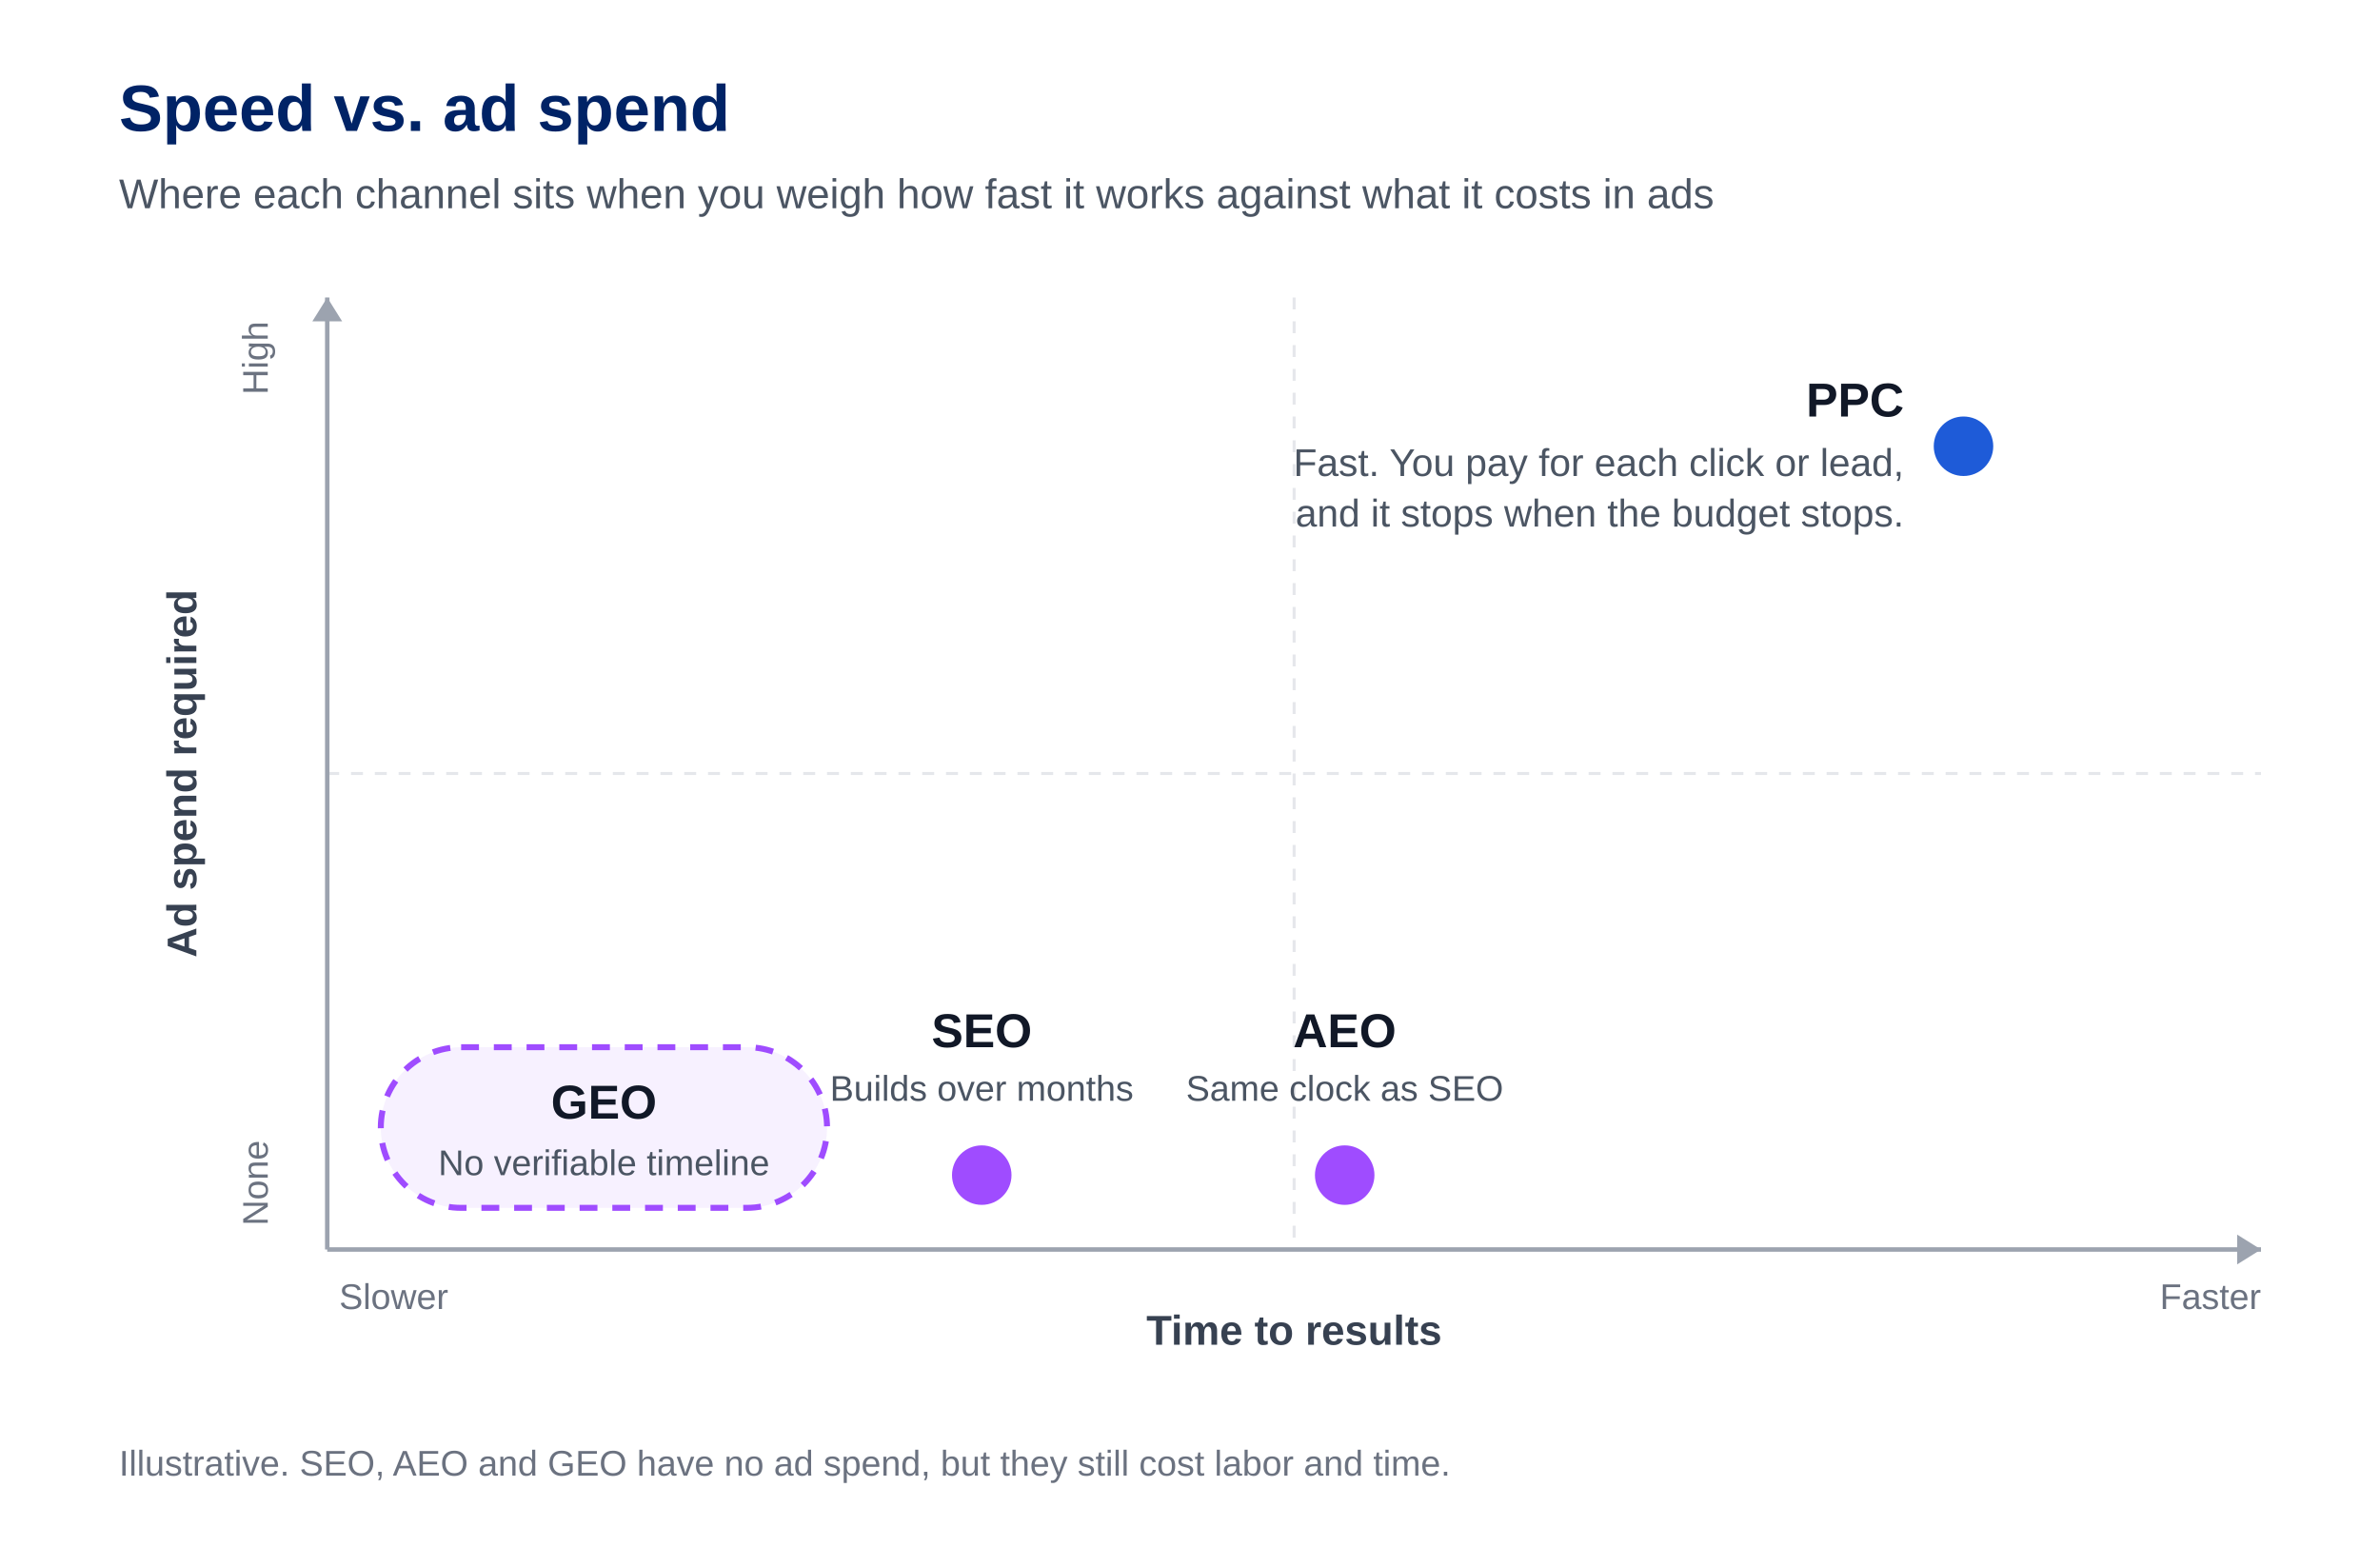
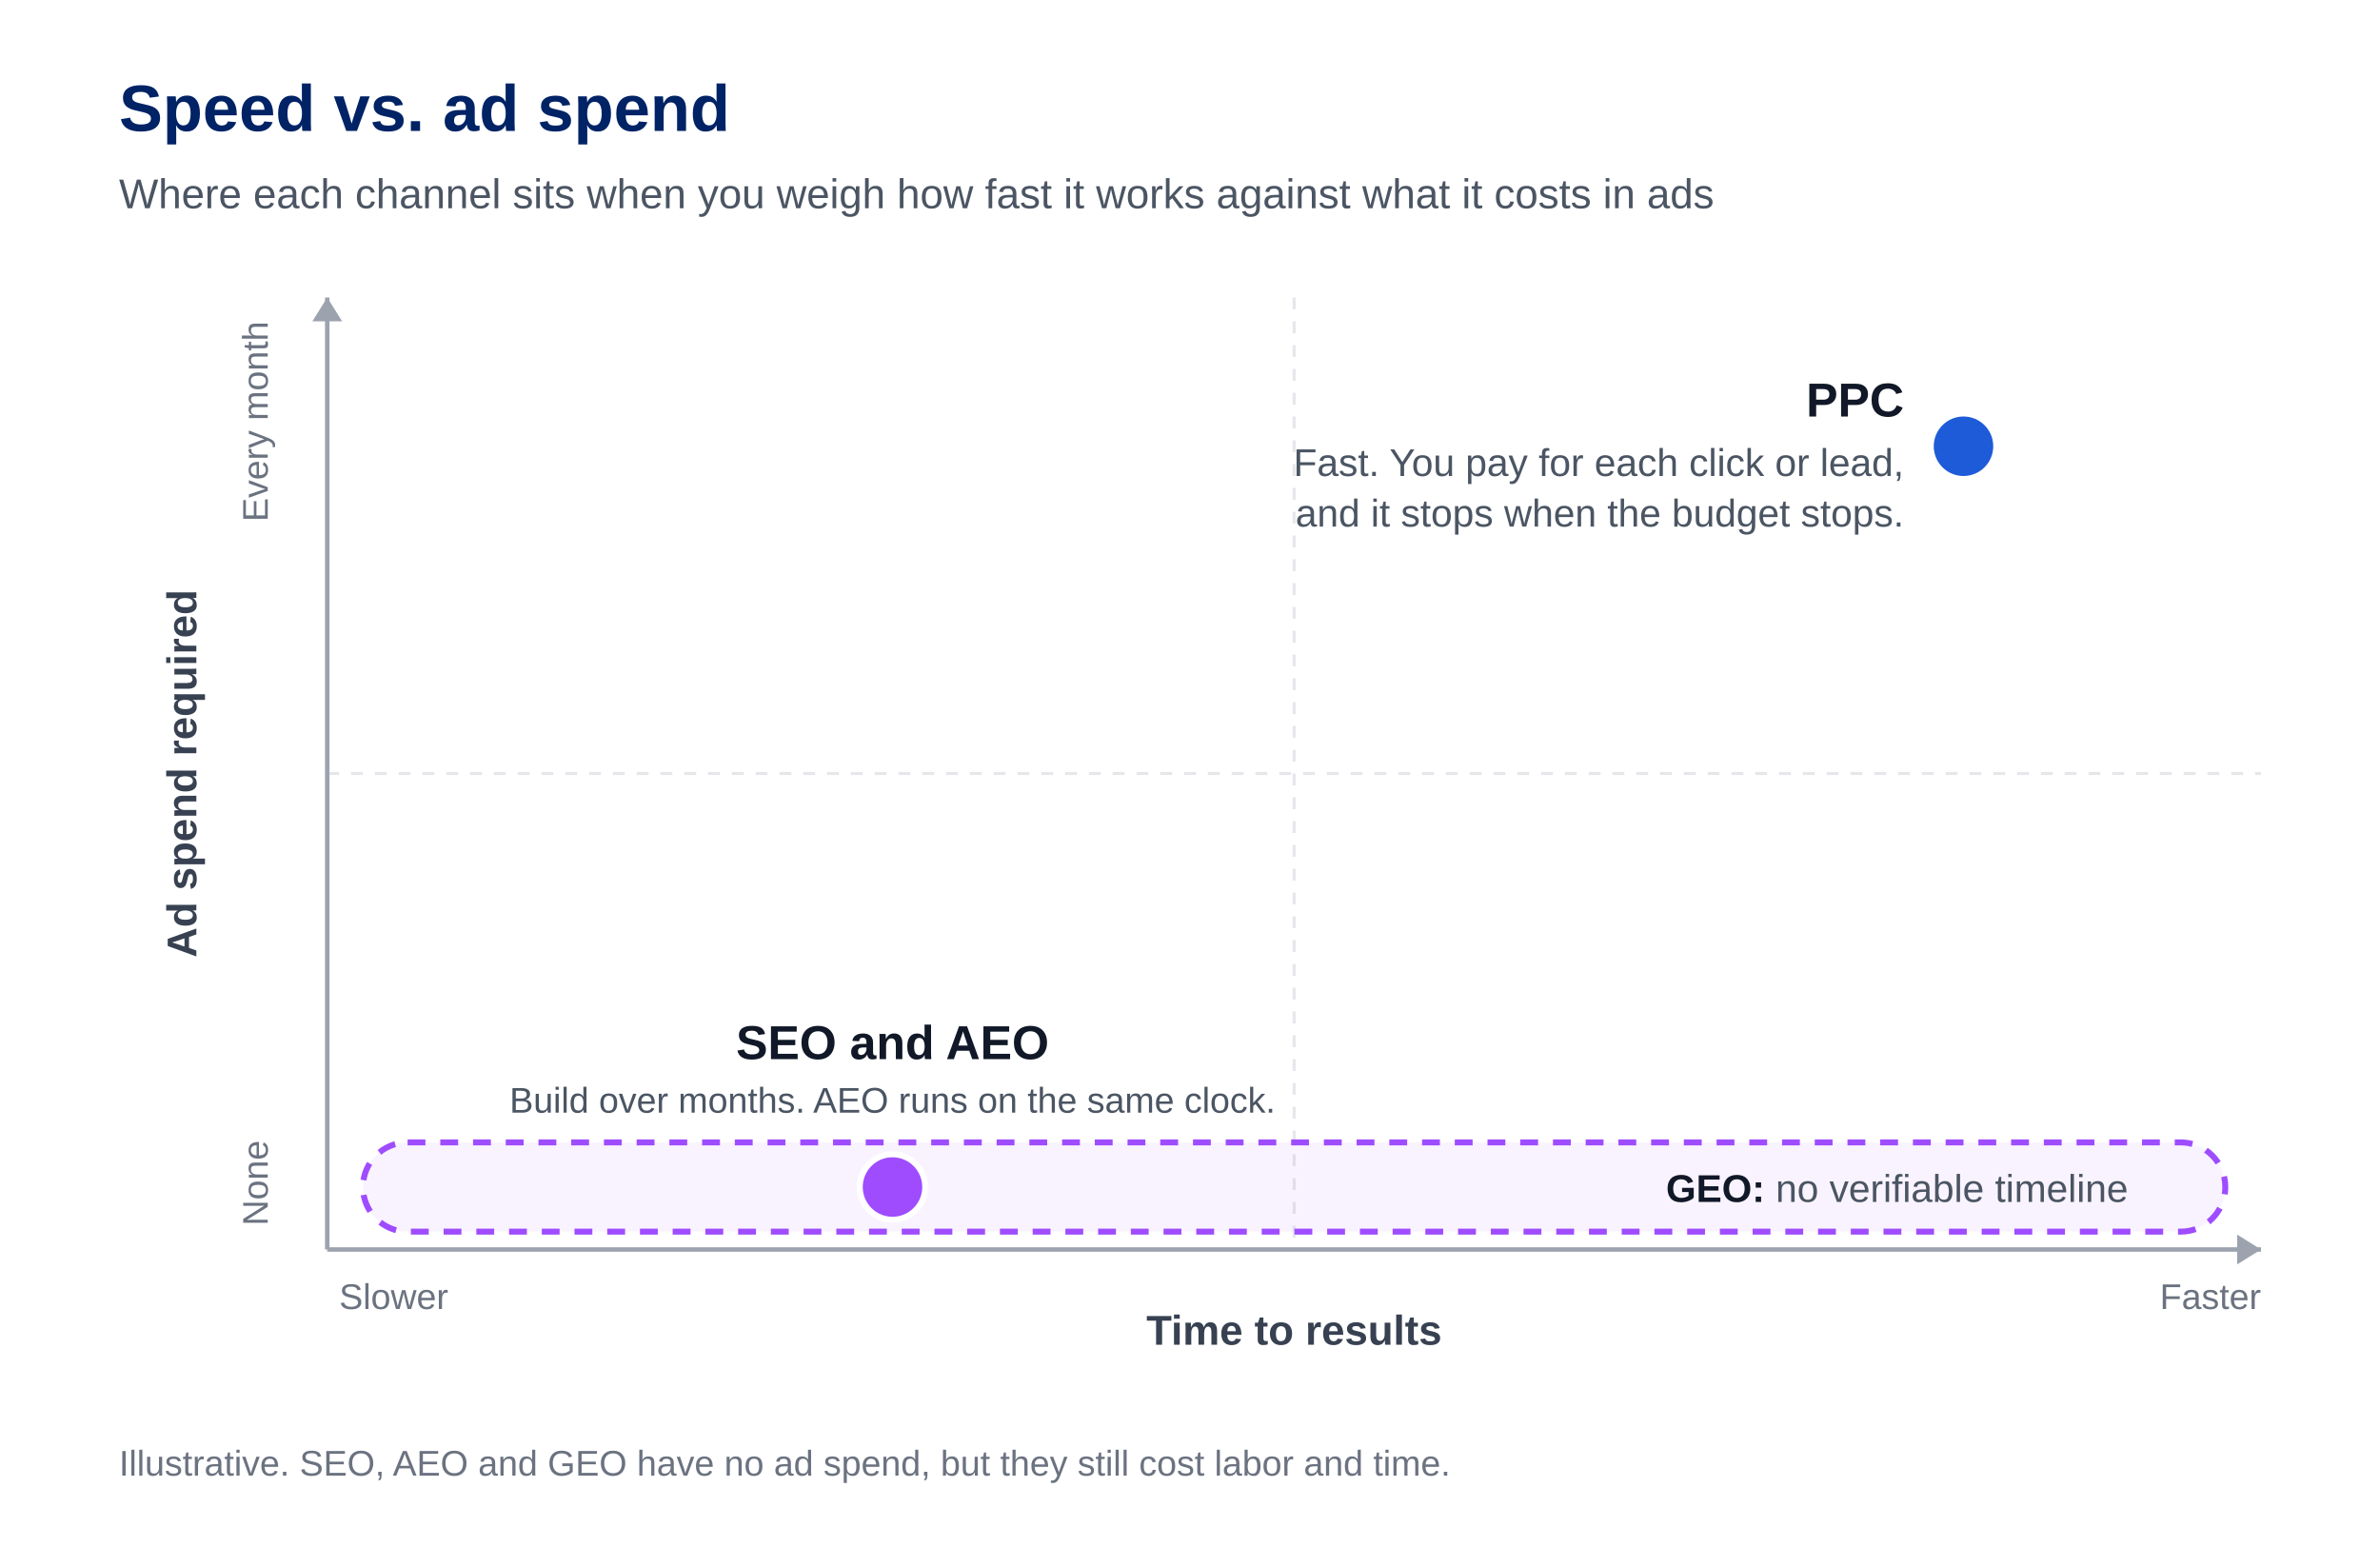
<svg xmlns="http://www.w3.org/2000/svg" viewBox="0 0 800 520" role="img" aria-labelledby="t d" font-family="Poppins, 'Segoe UI', Arial, sans-serif">
  <rect width="800" height="520" fill="#ffffff" />
  <text x="40" y="44" font-size="22" font-weight="700" fill="#002366">Speed vs. ad spend</text>
  <text x="40" y="70" font-size="14" fill="#4b5563">Where each channel sits when you weigh how fast it works against what it costs in ads</text>
  <line x1="435" y1="100" x2="435" y2="420" stroke="#e5e7eb" stroke-width="1" stroke-dasharray="4 4" />
  <line x1="110" y1="260" x2="760" y2="260" stroke="#e5e7eb" stroke-width="1" stroke-dasharray="4 4" />
  <line x1="110" y1="420" x2="760" y2="420" stroke="#9ca3af" stroke-width="1.5" />
  <line x1="110" y1="100" x2="110" y2="420" stroke="#9ca3af" stroke-width="1.5" />
  <path d="M760 420 l-8 -5 v10 z" fill="#9ca3af" />
  <path d="M110 100 l-5 8 h10 z" fill="#9ca3af" />
  <text x="435" y="452" font-size="14" font-weight="600" fill="#374151" text-anchor="middle">Time to results</text>
  <text x="114" y="440" font-size="12" fill="#6b7280">Slower</text>
  <text x="760" y="440" font-size="12" fill="#6b7280" text-anchor="end">Faster</text>
  <text transform="translate(66 260) rotate(-90)" font-size="14" font-weight="600" fill="#374151" text-anchor="middle">Ad spend required</text>
  <text transform="translate(90 412) rotate(-90)" font-size="12" fill="#6b7280">None</text>
-   <text transform="translate(90 108) rotate(-90)" font-size="12" fill="#6b7280" text-anchor="end">High</text>
+   <text transform="translate(90 108) rotate(-90)" font-size="12" fill="#6b7280" text-anchor="end">Every month</text>
  <circle cx="660" cy="150" r="11" fill="#1E5BD8" stroke="#ffffff" stroke-width="2" />
  <text x="640" y="140" font-size="16" font-weight="700" fill="#111827" text-anchor="end">PPC</text>
  <text x="640" y="160" font-size="13" fill="#4b5563" text-anchor="end">Fast. You pay for each click or lead,</text>
  <text x="640" y="177" font-size="13" fill="#4b5563" text-anchor="end">and it stops when the budget stops.</text>
-   <rect x="128" y="352" width="150" height="54" rx="27" fill="#9F4CFF" fill-opacity="0.08" stroke="#9F4CFF" stroke-width="2" stroke-dasharray="6 5" />
-   <text x="203" y="376" font-size="16" font-weight="700" fill="#111827" text-anchor="middle">GEO</text>
-   <text x="203" y="395" font-size="12" fill="#4b5563" text-anchor="middle">No verifiable timeline</text>
-   <circle cx="330" cy="395" r="11" fill="#9F4CFF" stroke="#ffffff" stroke-width="2" />
-   <text x="330" y="352" font-size="16" font-weight="700" fill="#111827" text-anchor="middle">SEO</text>
-   <text x="330" y="370" font-size="12" fill="#4b5563" text-anchor="middle">Builds over months</text>
-   <circle cx="452" cy="395" r="11" fill="#9F4CFF" stroke="#ffffff" stroke-width="2" />
-   <text x="452" y="352" font-size="16" font-weight="700" fill="#111827" text-anchor="middle">AEO</text>
-   <text x="452" y="370" font-size="12" fill="#4b5563" text-anchor="middle">Same clock as SEO</text>
+   <rect x="122" y="384" width="626" height="30" rx="15" fill="#9F4CFF" fill-opacity="0.07" stroke="#9F4CFF" stroke-width="2" stroke-dasharray="6 5" />
+   <text x="560" y="404" font-size="13" fill="#4b5563">
+     <tspan font-weight="700" fill="#111827">GEO:</tspan> no verifiable timeline</text>
+   <circle cx="300" cy="399" r="11" fill="#9F4CFF" stroke="#ffffff" stroke-width="2" />
+   <text x="300" y="356" text-anchor="middle" font-size="16" font-weight="700" fill="#111827">SEO and AEO</text>
+   <text x="300" y="374" text-anchor="middle" font-size="12" fill="#4b5563">Build over months. AEO runs on the same clock.</text>
  <text x="40" y="496" font-size="12" fill="#6b7280">Illustrative. SEO, AEO and GEO have no ad spend, but they still cost labor and time.</text>
</svg>
